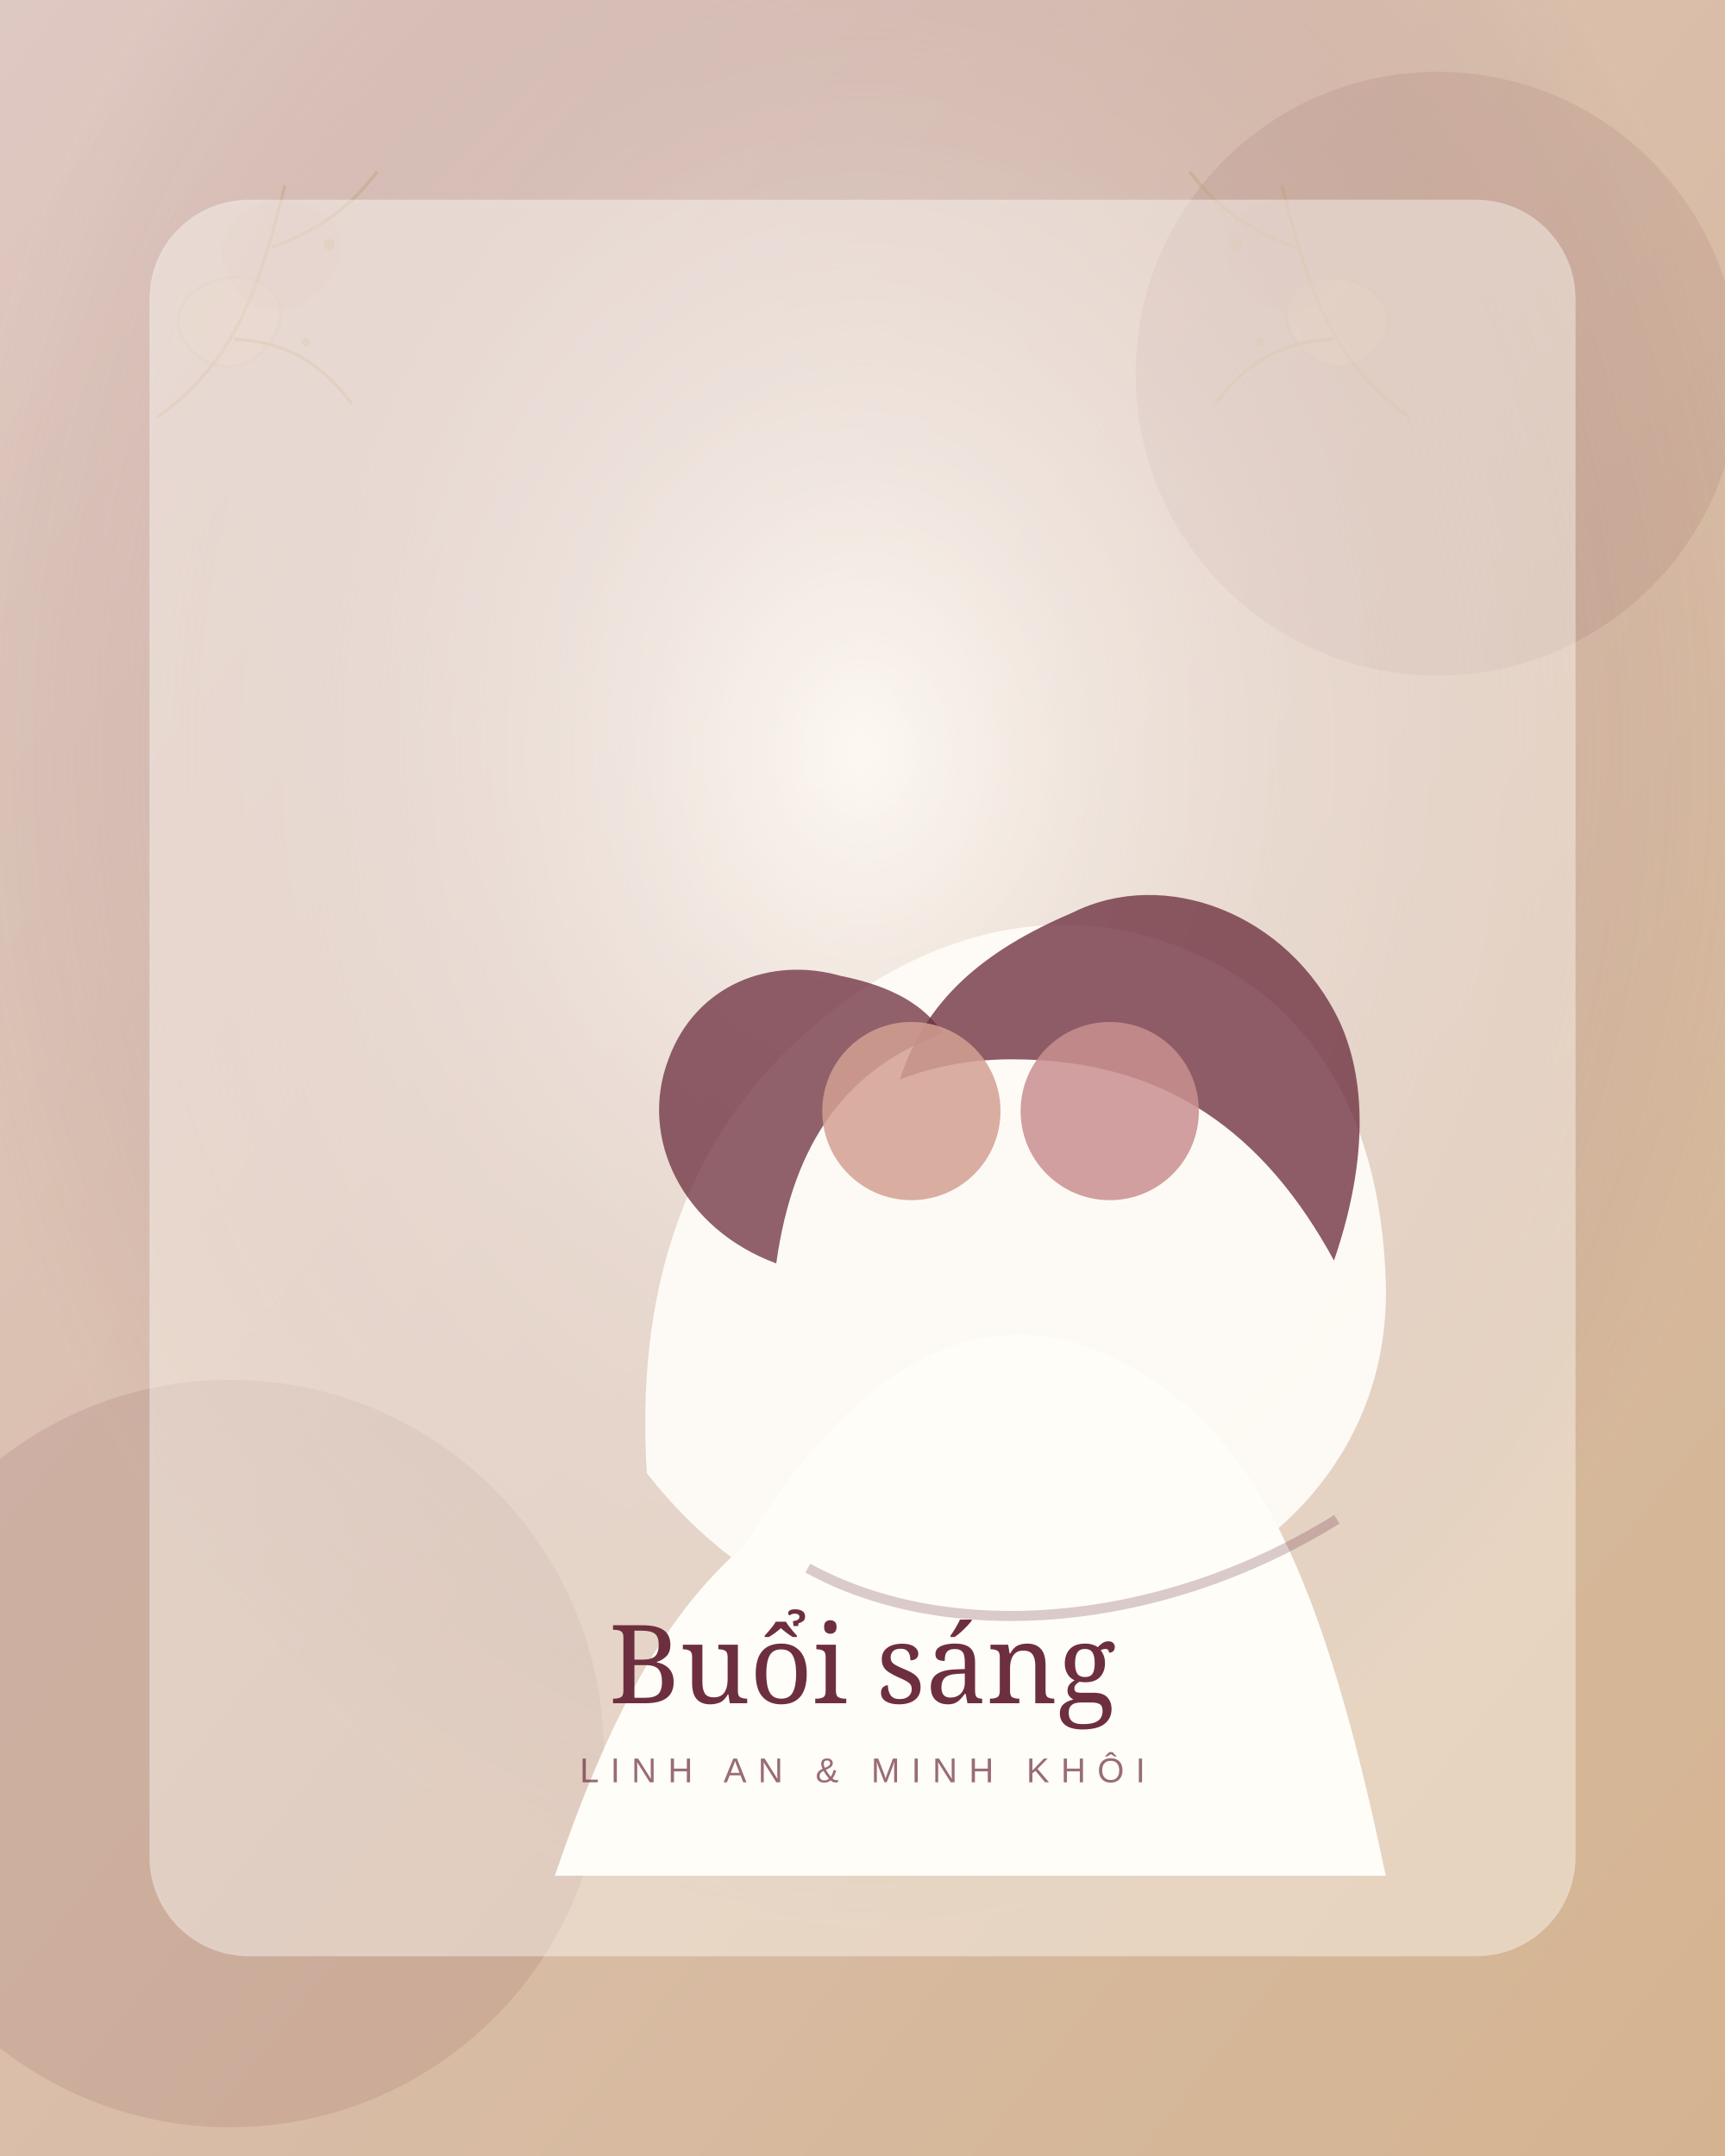
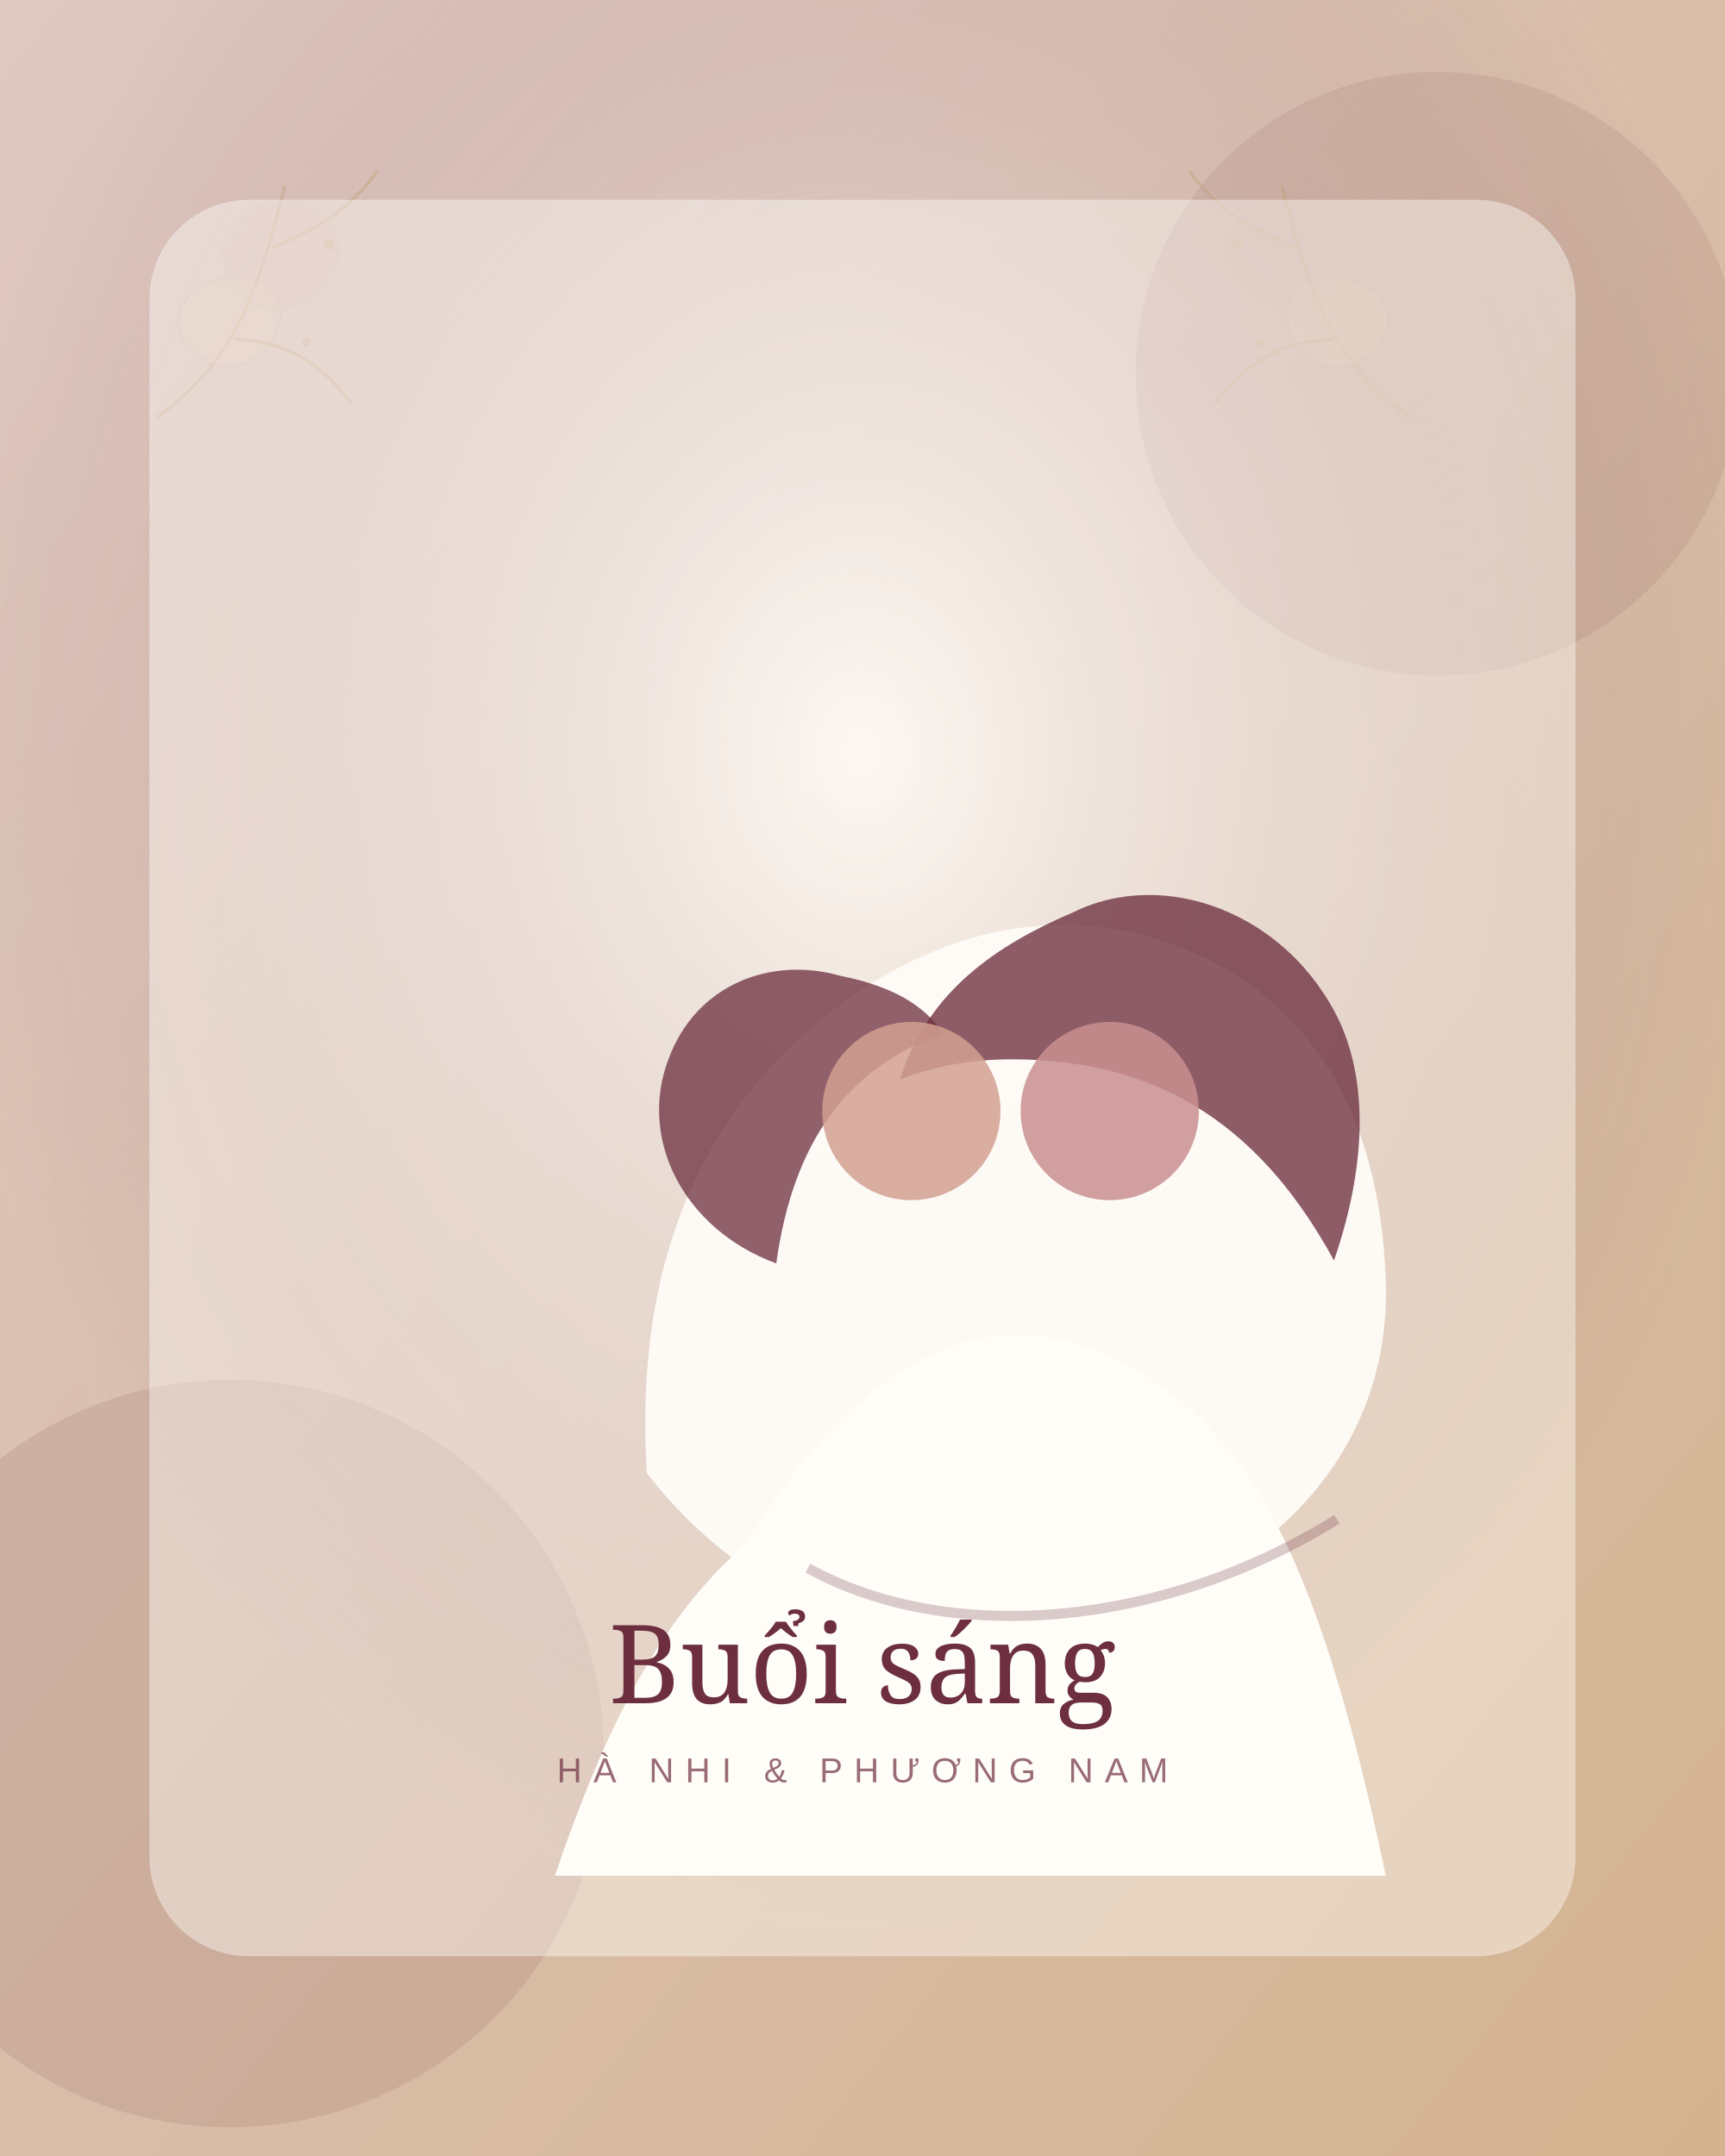
<svg xmlns="http://www.w3.org/2000/svg" width="1200" height="1500" viewBox="0 0 1200 1500">
  <defs>
    <linearGradient id="g" x1="0" y1="0" x2="1" y2="1">
      <stop offset="0" stop-color="#f7eadf" />
      <stop offset="1" stop-color="#ead1a2" />
    </linearGradient>
    <radialGradient id="r" cx="50%" cy="35%" r="54%">
      <stop offset="0" stop-color="#fff" stop-opacity=".7" />
      <stop offset="1" stop-color="#6d2f3f" stop-opacity=".18" />
    </radialGradient>
  </defs>
  <rect width="1200" height="1500" fill="url(#g)" />
  <rect width="1200" height="1500" fill="url(#r)" />
  <circle cx="1000" cy="260" r="210" fill="#6d2f3f" opacity=".10" />
  <circle cx="160" cy="1220" r="260" fill="#6d2f3f" opacity=".12" />
  <g transform="translate(110 120)" opacity=".6">
    <g id="floral" fill="none" stroke="#c2a077" stroke-width="2.2" stroke-linecap="round" stroke-linejoin="round" opacity=".72">
      <path d="M0 170 C55 130 70 80 88 10" />
      <path d="M34 132 C4 115 8 83 44 74 C77 67 96 92 79 117 C67 134 51 139 34 132Z" fill="#ead1a2" opacity=".25" />
      <path d="M64 90 C32 63 42 25 82 20 C119 17 139 49 118 76 C104 94 84 101 64 90Z" fill="#c88f8f" opacity=".18" />
      <path d="M80 52 C112 39 132 26 152 0" />
      <path d="M54 116 C87 118 111 130 134 160" />
      <circle cx="119" cy="50" r="4" fill="#c2a077" stroke="none" opacity=".8" />
      <circle cx="103" cy="118" r="3" fill="#c2a077" stroke="none" opacity=".8" />
    </g>
    <use href="#floral" transform="translate(870 0) scale(-1 1)" />
  </g>
  <rect x="105" y="140" width="990" height="1220" rx="68" fill="#fffdf8" opacity=".42" stroke="#fff" stroke-width="2" />
  <g transform="translate(260 355)">
    <path d="M190 670 C180 510 238 406 330 340 C395 294 472 274 550 300 C650 334 700 418 704 536 C708 650 630 746 482 778 C366 804 260 760 190 670Z" fill="#fffdf8" opacity=".92" />
    <path d="M325 324 C276 310 224 330 205 382 C184 437 215 500 280 524 C292 438 330 388 396 364 C383 344 360 331 325 324Z" fill="#6d2f3f" opacity=".76" />
    <path d="M486 280 C550 248 636 280 672 356 C692 400 690 458 668 522 C620 434 552 382 444 382 C418 382 392 386 366 396 C384 340 425 306 486 280Z" fill="#6d2f3f" opacity=".78" />
    <circle cx="374" cy="418" r="62" fill="#d3a092" opacity=".85" />
    <circle cx="512" cy="418" r="62" fill="#c98f8f" opacity=".85" />
    <path d="M258 720 C340 585 430 548 515 590 C605 634 656 720 704 950 L126 950 C160 850 198 772 258 720Z" fill="#fffdf8" />
    <path d="M302 736 C400 790 548 778 670 702" fill="none" stroke="#6d2f3f" stroke-width="7" opacity=".25" />
  </g>
  <text x="600" y="1185" text-anchor="middle" font-family="Georgia, serif" font-size="76" fill="#6d2f3f">Buổi sáng</text>
-   <text x="600" y="1240" text-anchor="middle" font-family="Arial, sans-serif" font-size="24" letter-spacing="8" fill="#6d2f3f" opacity=".7">LINH AN &amp; MINH KHÔI</text>
+   <text x="600" y="1240" text-anchor="middle" font-family="Arial, sans-serif" font-size="24" letter-spacing="8" fill="#6d2f3f" opacity=".7">HÀ NHI &amp; PHƯƠNG NAM</text>
</svg>
